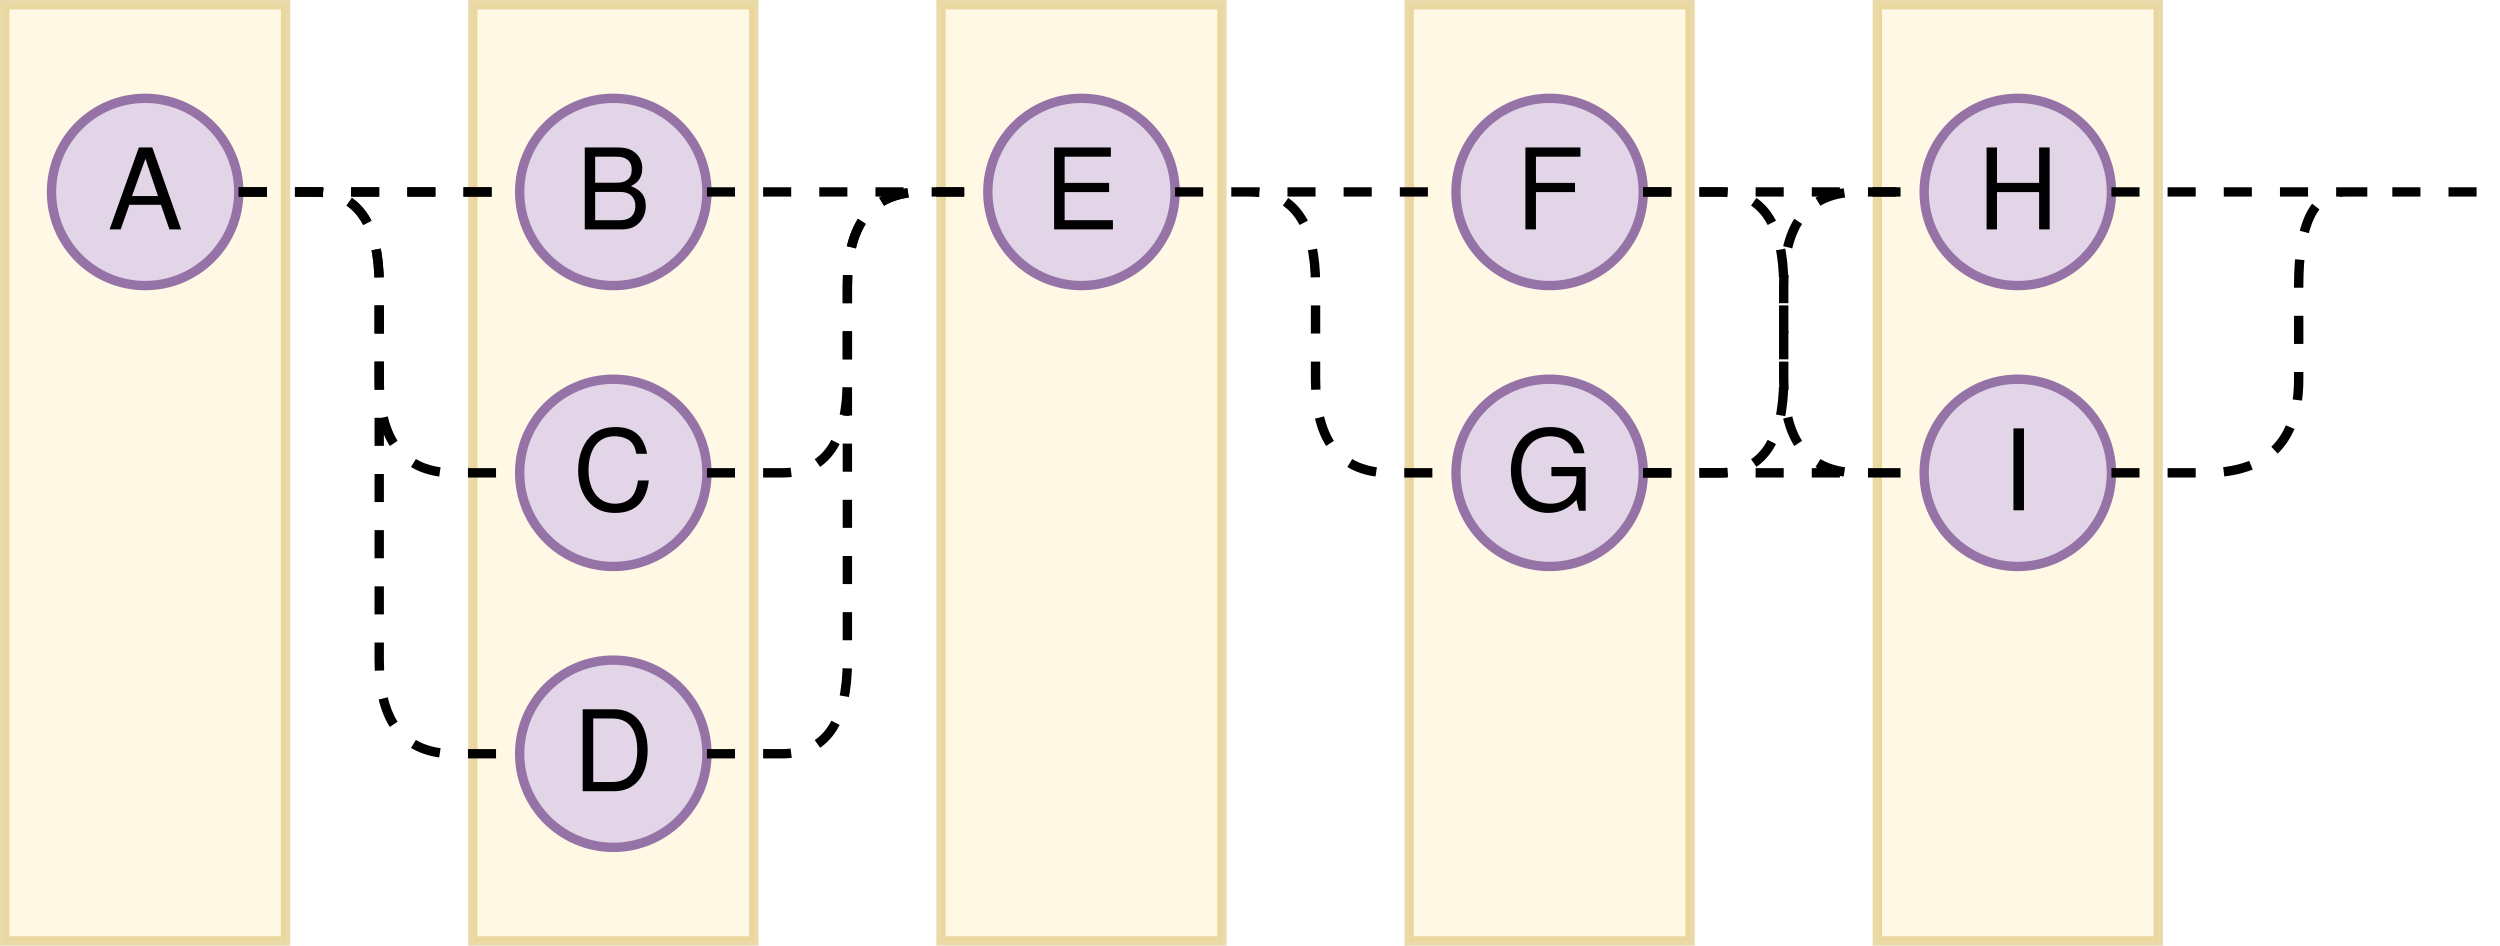
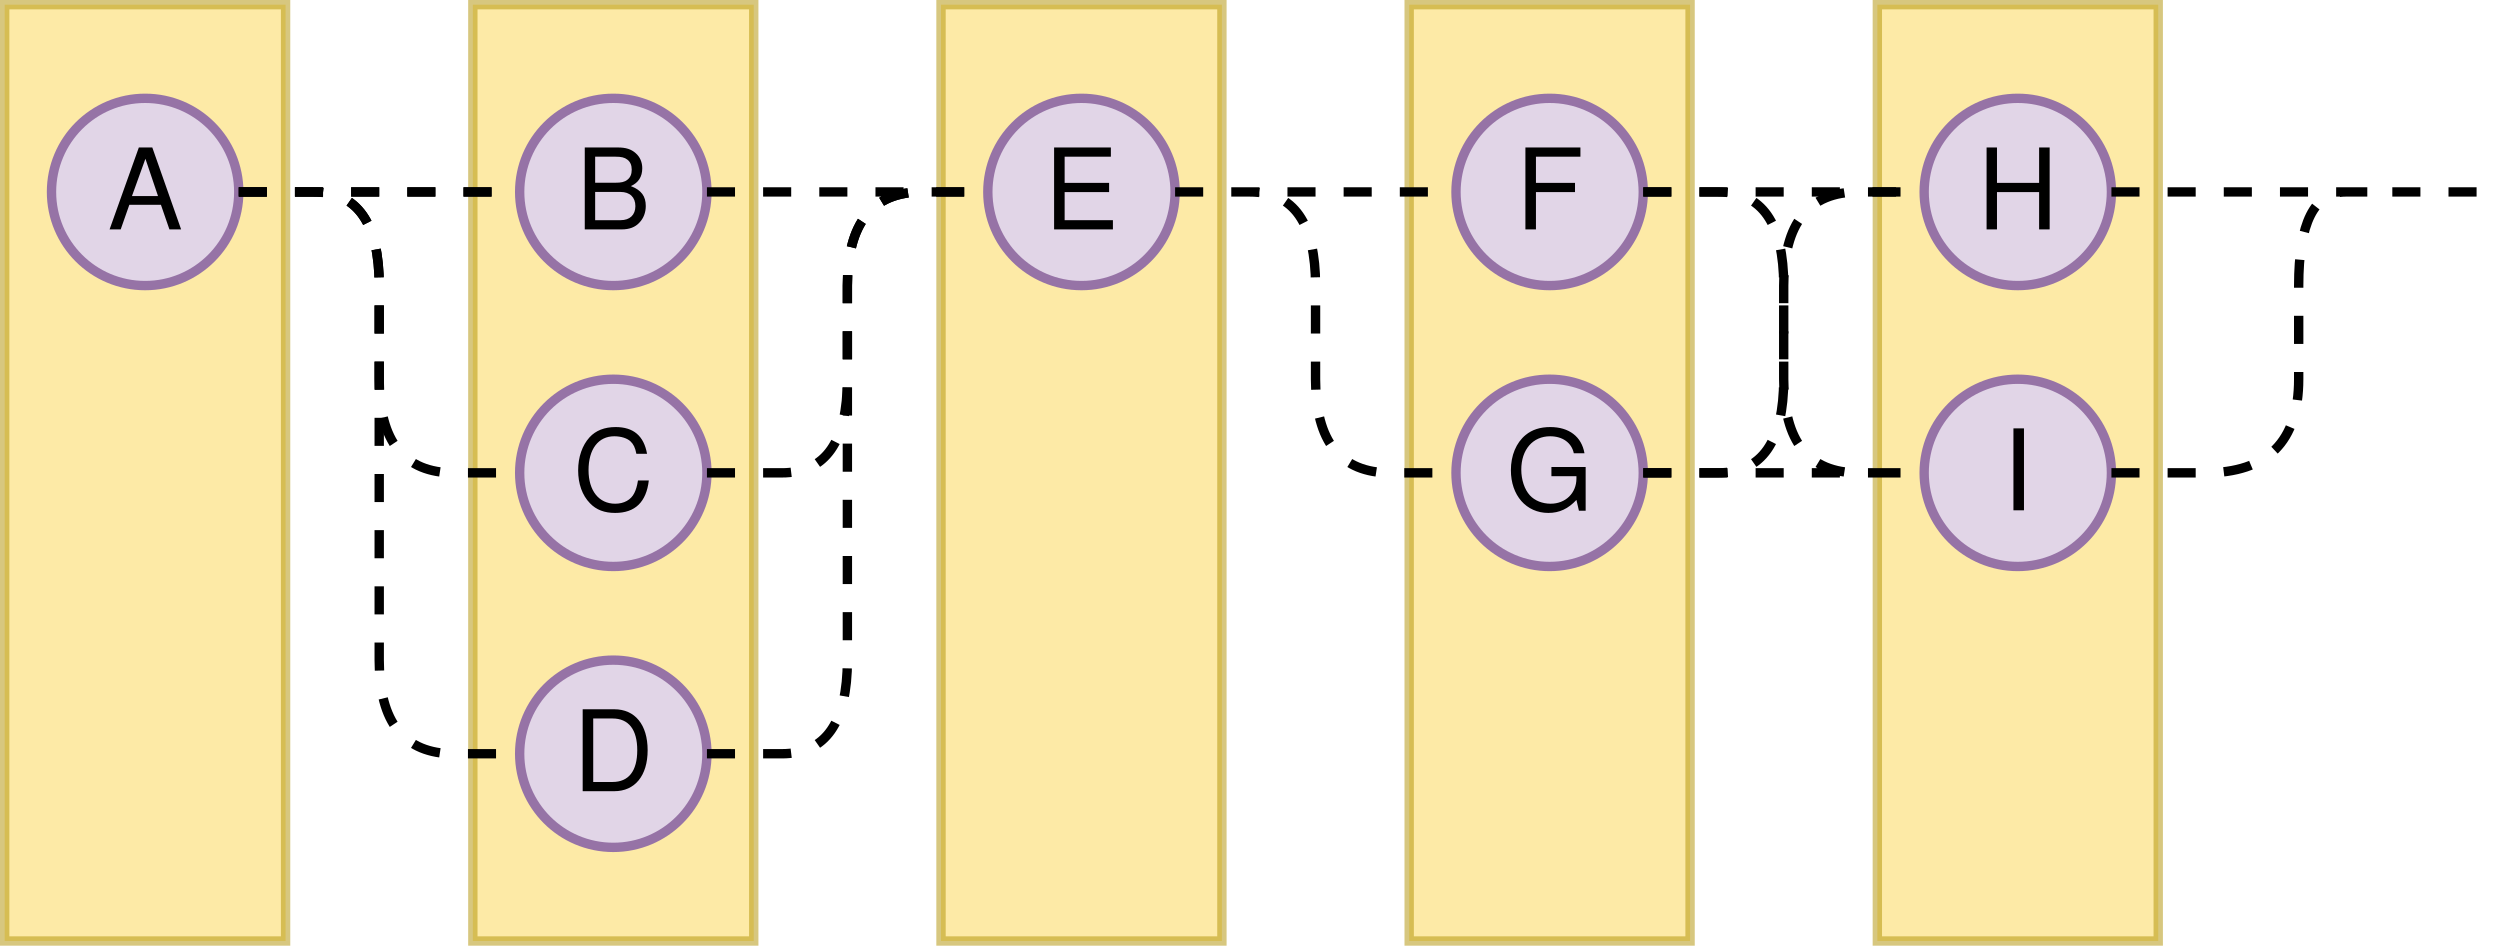
<svg xmlns="http://www.w3.org/2000/svg" width="267" height="101" viewBox="-0.5 -0.5 267 101">
-   <path fill="#fff2cc" fill-opacity=".5" stroke="#d6b656" stroke-opacity=".5" d="M200 0h30v100h-30zM150 0h30v100h-30zM100 0h30v100h-30zM50 0h30v100H50zM0 0h30v100H0z" pointer-events="all" />
+   <path fill="#FCD64F" fill-opacity=".5" stroke="#B09000" stroke-opacity=".5" d="M200 0h30v100h-30zM150 0h30v100h-30zM100 0h30v100h-30zM50 0h30v100H50zM0 0h30v100H0z" pointer-events="all" />
  <circle cx="15" cy="20" r="10" fill="#e1d5e7" stroke="#9673a6" pointer-events="all" />
  <text x="15" y="24" font-family="Helvetica" font-size="12" text-anchor="middle">A</text>
  <circle cx="65" cy="50" r="10" fill="#e1d5e7" stroke="#9673a6" pointer-events="all" />
  <text x="65" y="54" font-family="Helvetica" font-size="12" text-anchor="middle">C</text>
  <path fill="none" stroke="#000" stroke-dasharray="3 3" stroke-miterlimit="10" d="M25 20h8q7 0 7 10v10q0 10 8 10h7" pointer-events="stroke" />
  <circle cx="65" cy="80" r="10" fill="#e1d5e7" stroke="#9673a6" pointer-events="all" />
  <text x="65" y="84" font-family="Helvetica" font-size="12" text-anchor="middle">D</text>
  <path fill="none" stroke="#000" stroke-dasharray="3 3" stroke-miterlimit="10" d="M25 20h8q7 0 7 10v40q0 10 8 10h7M25 20h30" pointer-events="stroke" />
  <circle cx="115" cy="20" r="10" fill="#e1d5e7" stroke="#9673a6" pointer-events="all" />
  <text x="115" y="24" font-family="Helvetica" font-size="12" text-anchor="middle">E</text>
  <circle cx="165" cy="20" r="10" fill="#e1d5e7" stroke="#9673a6" pointer-events="all" />
  <text x="165" y="24" font-family="Helvetica" font-size="12" text-anchor="middle">F</text>
  <circle cx="165" cy="50" r="10" fill="#e1d5e7" stroke="#9673a6" pointer-events="all" />
  <text x="165" y="54" font-family="Helvetica" font-size="12" text-anchor="middle">G</text>
  <circle cx="215" cy="20" r="10" fill="#e1d5e7" stroke="#9673a6" pointer-events="all" />
  <text x="215" y="24" font-family="Helvetica" font-size="12" text-anchor="middle">H</text>
  <path fill="none" stroke="#000" stroke-dasharray="3 3" stroke-miterlimit="10" d="M25 20h30" pointer-events="stroke" />
  <circle cx="65" cy="20" r="10" fill="#e1d5e7" stroke="#9673a6" pointer-events="all" />
  <text x="65" y="24" font-family="Helvetica" font-size="12" text-anchor="middle">B</text>
  <path fill="none" stroke="#000" stroke-dasharray="3 3" stroke-miterlimit="10" d="M75 20h30M125 20h30M125 20h8q7 0 7 10v10q0 10 8 10h7M175 20h30M75 50h8q7 0 7-10V30q0-10 8-10h7" pointer-events="stroke" />
  <path fill="none" stroke="#000" stroke-dasharray="3 3" stroke-miterlimit="10" d="M75 80h8q7 0 7-10V30q0-10 8-10h7M175 50h8q7 0 7-10V30q0-10 8-10h7" pointer-events="stroke" />
  <circle cx="215" cy="50" r="10" fill="#e1d5e7" stroke="#9673a6" pointer-events="all" />
  <text x="215" y="54" font-family="Helvetica" font-size="12" text-anchor="middle">I</text>
  <path fill="none" stroke="#000" stroke-dasharray="3 3" stroke-miterlimit="10" d="M175 50h30M225 20h40M225 50h10q10 0 10-10V30q0-10 5-10h5M175 20h8q7 0 7 10v10q0 10 8 10h7" pointer-events="stroke" />
</svg>
